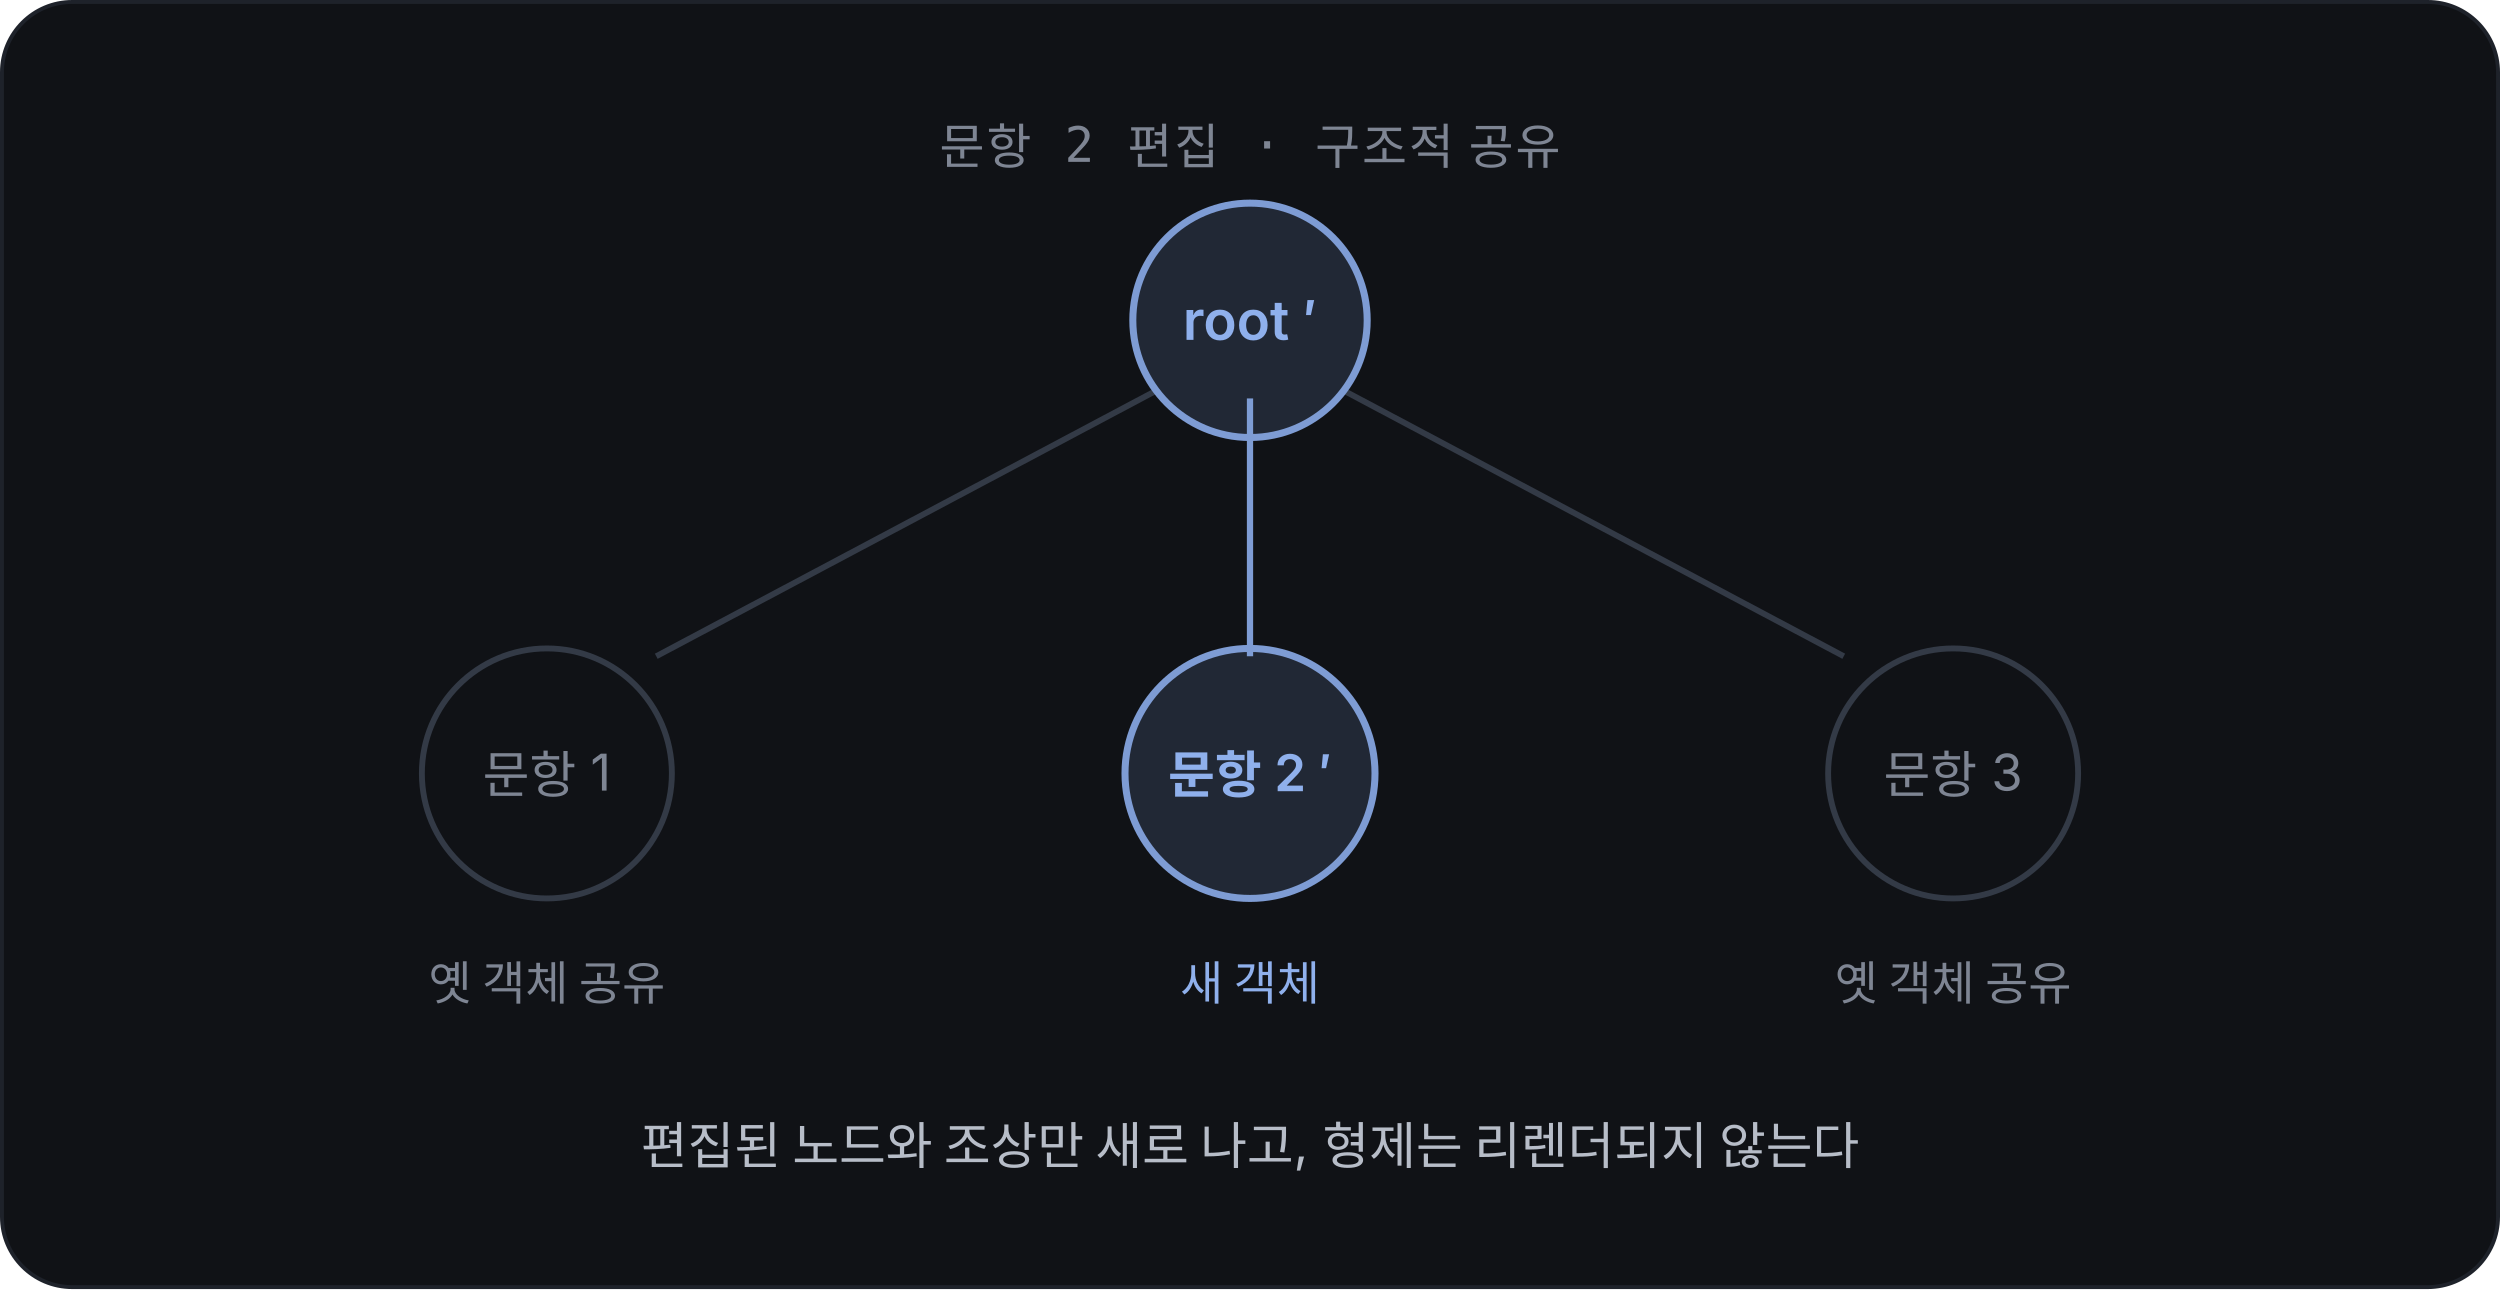
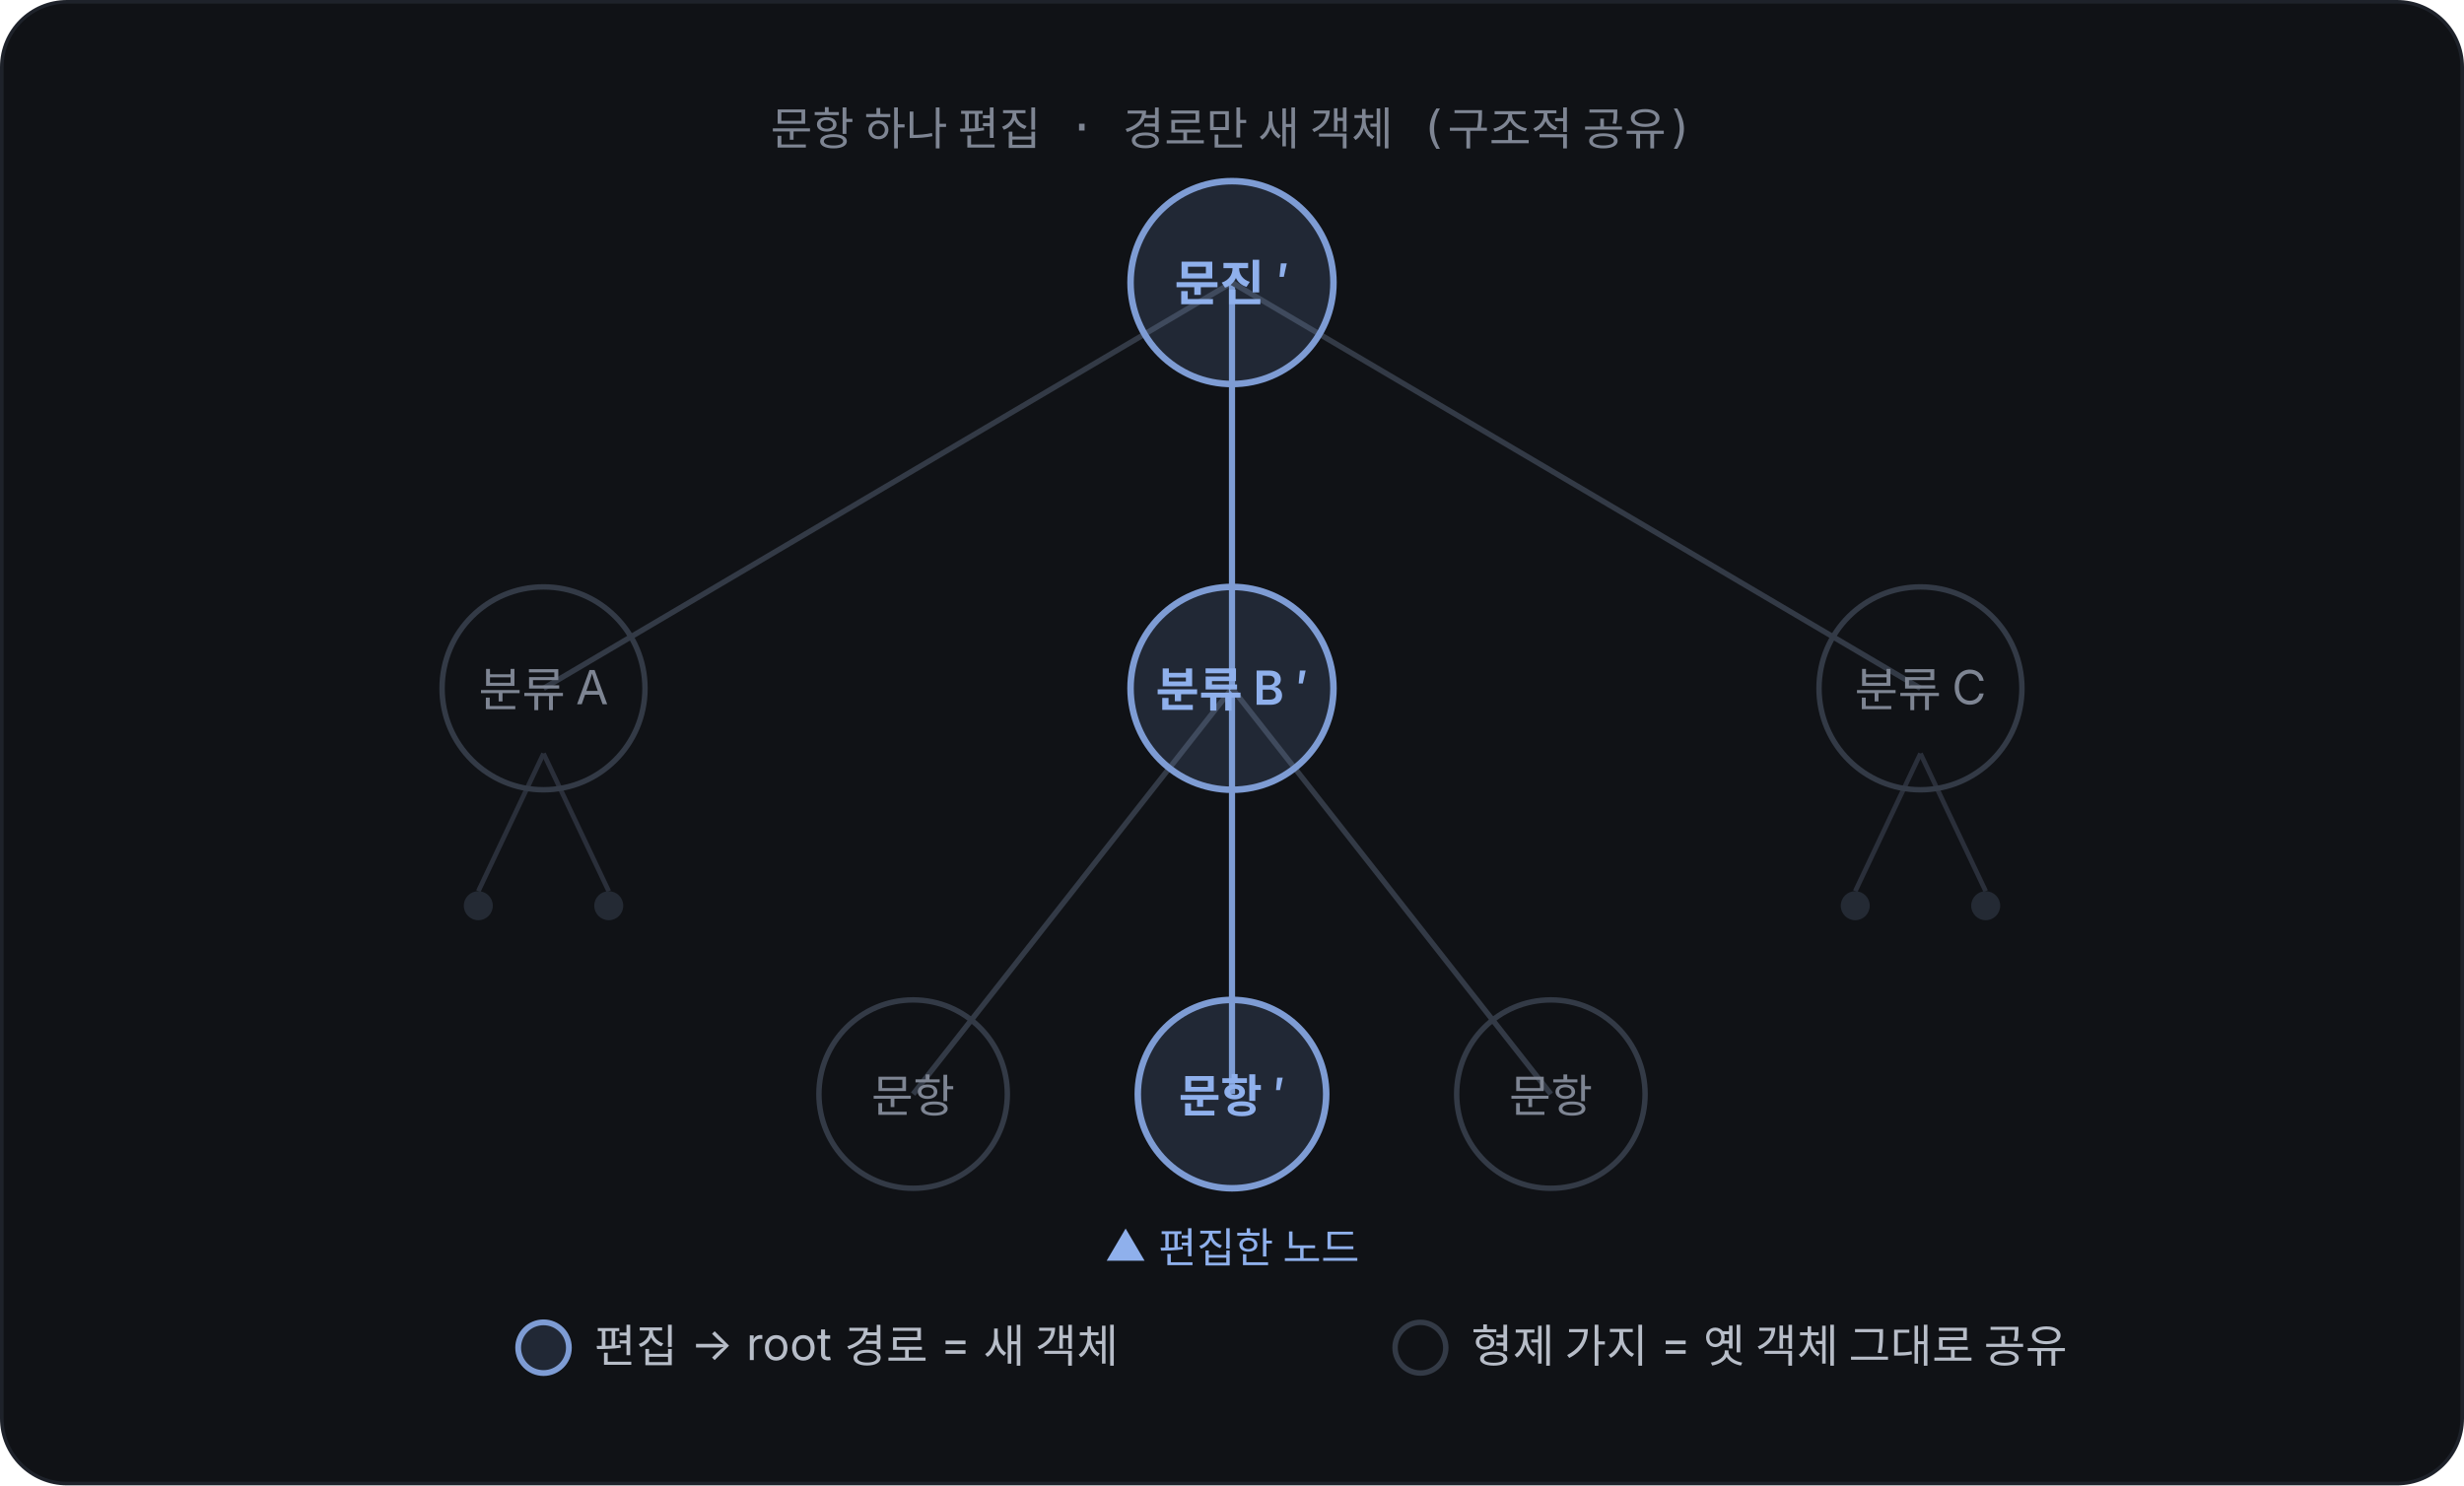
- <svg xmlns="http://www.w3.org/2000/svg" viewBox="0 0 640 330" font-family="ui-sans-serif, system-ui, -apple-system, 'Apple SD Gothic Neo', sans-serif" role="img" aria-label="문항 2를 편집하면 그 노드와 조상(root)만 새 객체가 되고, 형제 가지는 옛 객체를 그대로 공유한다">
-   <rect x="0.5" y="0.5" width="639" height="329" rx="18" fill="#101216" stroke="#1e222a" />
-   <text x="320" y="42" text-anchor="middle" fill="#7e8593" font-size="12.5" font-family="ui-monospace, SFMono-Regular, Menlo, monospace" letter-spacing="0.5">문항 2 편집 · 구조적 공유</text>
-   <path d="M296 100 L168 168" stroke="#333a46" stroke-width="1.5" fill="none" />
-   <path d="M320 102 L320 168" stroke="#7e9cd4" stroke-width="1.6" fill="none" />
-   <path d="M344 100 L472 168" stroke="#333a46" stroke-width="1.5" fill="none" />
-   <circle cx="320" cy="82" r="30" fill="#7e9cd4" fill-opacity="0.16" stroke="#7e9cd4" stroke-width="1.8" />
-   <text x="320" y="87" text-anchor="middle" fill="#8fb0ec" font-size="14" font-weight="600">root ′</text>
-   <circle cx="140" cy="198" r="32" fill="none" stroke="#333a46" stroke-width="1.5" />
-   <text x="140" y="203" text-anchor="middle" fill="#7e8593" font-size="13">문항 1</text>
-   <circle cx="320" cy="198" r="32" fill="#7e9cd4" fill-opacity="0.16" stroke="#7e9cd4" stroke-width="1.8" />
-   <text x="320" y="203" text-anchor="middle" fill="#8fb0ec" font-size="13" font-weight="600">문항 2 ′</text>
-   <circle cx="500" cy="198" r="32" fill="none" stroke="#333a46" stroke-width="1.5" />
-   <text x="500" y="203" text-anchor="middle" fill="#7e8593" font-size="13">문항 3</text>
-   <text x="140" y="256" text-anchor="middle" fill="#7e8593" font-size="12">옛 객체 공유</text>
-   <text x="320" y="256" text-anchor="middle" fill="#8fb0ec" font-size="12">새 객체</text>
-   <text x="500" y="256" text-anchor="middle" fill="#7e8593" font-size="12">옛 객체 공유</text>
-   <text x="320" y="298" text-anchor="middle" fill="#b7bdc8" font-size="13">편집된 노드와 조상만 새로 나고, 형제는 리렌더되지 않는다</text>
+ <svg xmlns="http://www.w3.org/2000/svg" viewBox="0 0 680 410" font-family="ui-sans-serif, system-ui, -apple-system, 'Apple SD Gothic Neo', sans-serif" role="img" aria-label="문항 하나를 편집하면 그 문항에서 분류·문진(root)까지의 경로만 새 객체가 되고, 각 층의 형제 가지는 옛 객체를 그대로 공유한다">
+   <rect x="0.5" y="0.5" width="679" height="409" rx="18" fill="#101216" stroke="#1e222a" />
+   <text x="340" y="40" text-anchor="middle" fill="#7e8593" font-size="12.5" font-family="ui-monospace, SFMono-Regular, Menlo, monospace">문항 하나 편집 · 경로만 새 객체 (구조적 공유)</text>
+   <path d="M340 78 L150 190" stroke="#333a46" stroke-width="1.5" fill="none" />
+   <path d="M340 78 L340 190" stroke="#7e9cd4" stroke-width="1.7" fill="none" />
+   <path d="M340 78 L530 190" stroke="#333a46" stroke-width="1.5" fill="none" />
+   <path d="M340 190 L252 302" stroke="#333a46" stroke-width="1.5" fill="none" />
+   <path d="M340 190 L340 302" stroke="#7e9cd4" stroke-width="1.7" fill="none" />
+   <path d="M340 190 L428 302" stroke="#333a46" stroke-width="1.5" fill="none" />
+   <path d="M150 208 L132 246" stroke="#2a2f3a" stroke-width="1.3" fill="none" />
+   <path d="M150 208 L168 246" stroke="#2a2f3a" stroke-width="1.3" fill="none" />
+   <circle cx="132" cy="250" r="4" fill="#242a34" />
+   <circle cx="168" cy="250" r="4" fill="#242a34" />
+   <path d="M530 208 L512 246" stroke="#2a2f3a" stroke-width="1.3" fill="none" />
+   <path d="M530 208 L548 246" stroke="#2a2f3a" stroke-width="1.3" fill="none" />
+   <circle cx="512" cy="250" r="4" fill="#242a34" />
+   <circle cx="548" cy="250" r="4" fill="#242a34" />
+   <circle cx="340" cy="78" r="28" fill="#7e9cd4" fill-opacity="0.16" stroke="#7e9cd4" stroke-width="1.8" />
+   <text x="340" y="83" text-anchor="middle" fill="#8fb0ec" font-size="13.5" font-weight="600">문진 ′</text>
+   <circle cx="150" cy="190" r="28" fill="none" stroke="#333a46" stroke-width="1.5" />
+   <text x="150" y="195" text-anchor="middle" fill="#7e8593" font-size="13">분류 A</text>
+   <circle cx="340" cy="190" r="28" fill="#7e9cd4" fill-opacity="0.16" stroke="#7e9cd4" stroke-width="1.8" />
+   <text x="340" y="195" text-anchor="middle" fill="#8fb0ec" font-size="13" font-weight="600">분류 B ′</text>
+   <circle cx="530" cy="190" r="28" fill="none" stroke="#333a46" stroke-width="1.5" />
+   <text x="530" y="195" text-anchor="middle" fill="#7e8593" font-size="13">분류 C</text>
+   <circle cx="252" cy="302" r="26" fill="none" stroke="#333a46" stroke-width="1.5" />
+   <text x="252" y="307" text-anchor="middle" fill="#7e8593" font-size="12.5">문항</text>
+   <circle cx="340" cy="302" r="26" fill="#7e9cd4" fill-opacity="0.16" stroke="#7e9cd4" stroke-width="1.8" />
+   <text x="340" y="307" text-anchor="middle" fill="#8fb0ec" font-size="12.5" font-weight="600">문항 ′</text>
+   <circle cx="428" cy="302" r="26" fill="none" stroke="#333a46" stroke-width="1.5" />
+   <text x="428" y="307" text-anchor="middle" fill="#7e8593" font-size="12.5">문항</text>
+   <text x="340" y="348" text-anchor="middle" fill="#8fb0ec" font-size="11.5">▲ 편집한 노드</text>
+   <circle cx="150" cy="372" r="7" fill="#7e9cd4" fill-opacity="0.16" stroke="#7e9cd4" stroke-width="1.6" />
+   <text x="164" y="376" fill="#b7bdc8" font-size="12.5">편집 → root 경로 = 새 객체</text>
+   <circle cx="392" cy="372" r="7" fill="none" stroke="#333a46" stroke-width="1.5" />
+   <text x="406" y="376" fill="#b7bdc8" font-size="12.5">형제 가지 = 옛 객체 그대로 공유</text>
</svg>
